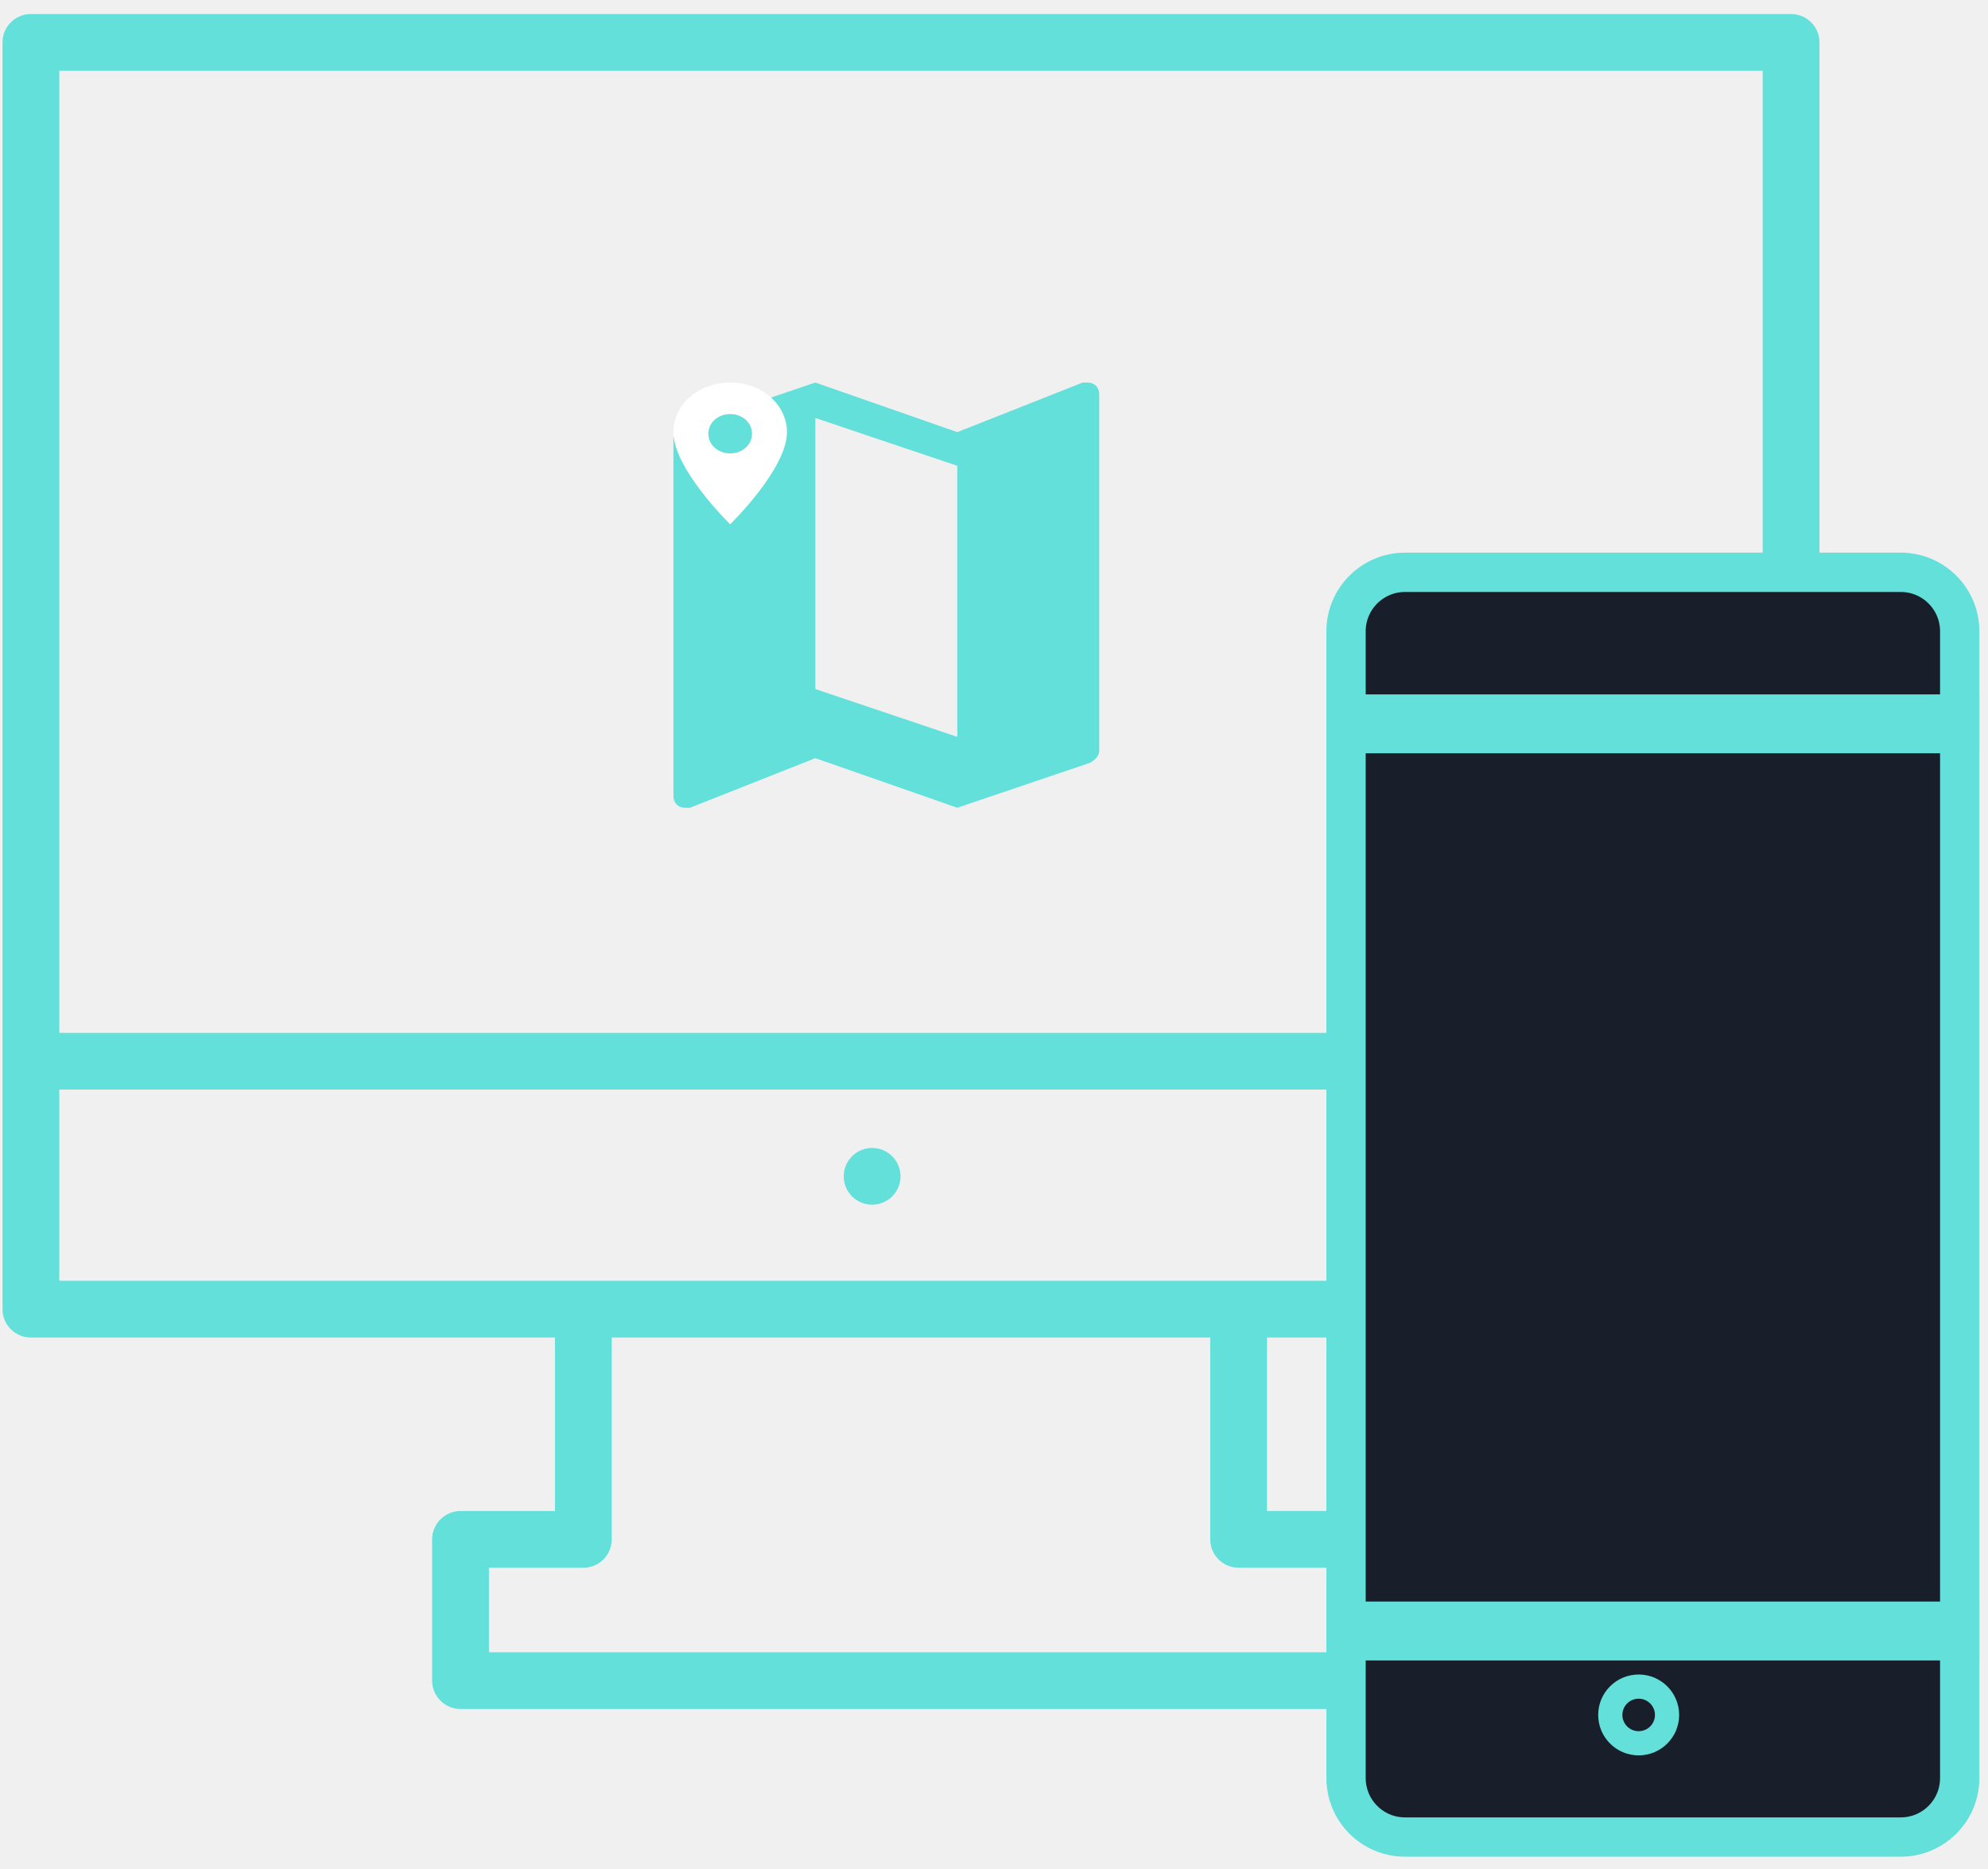
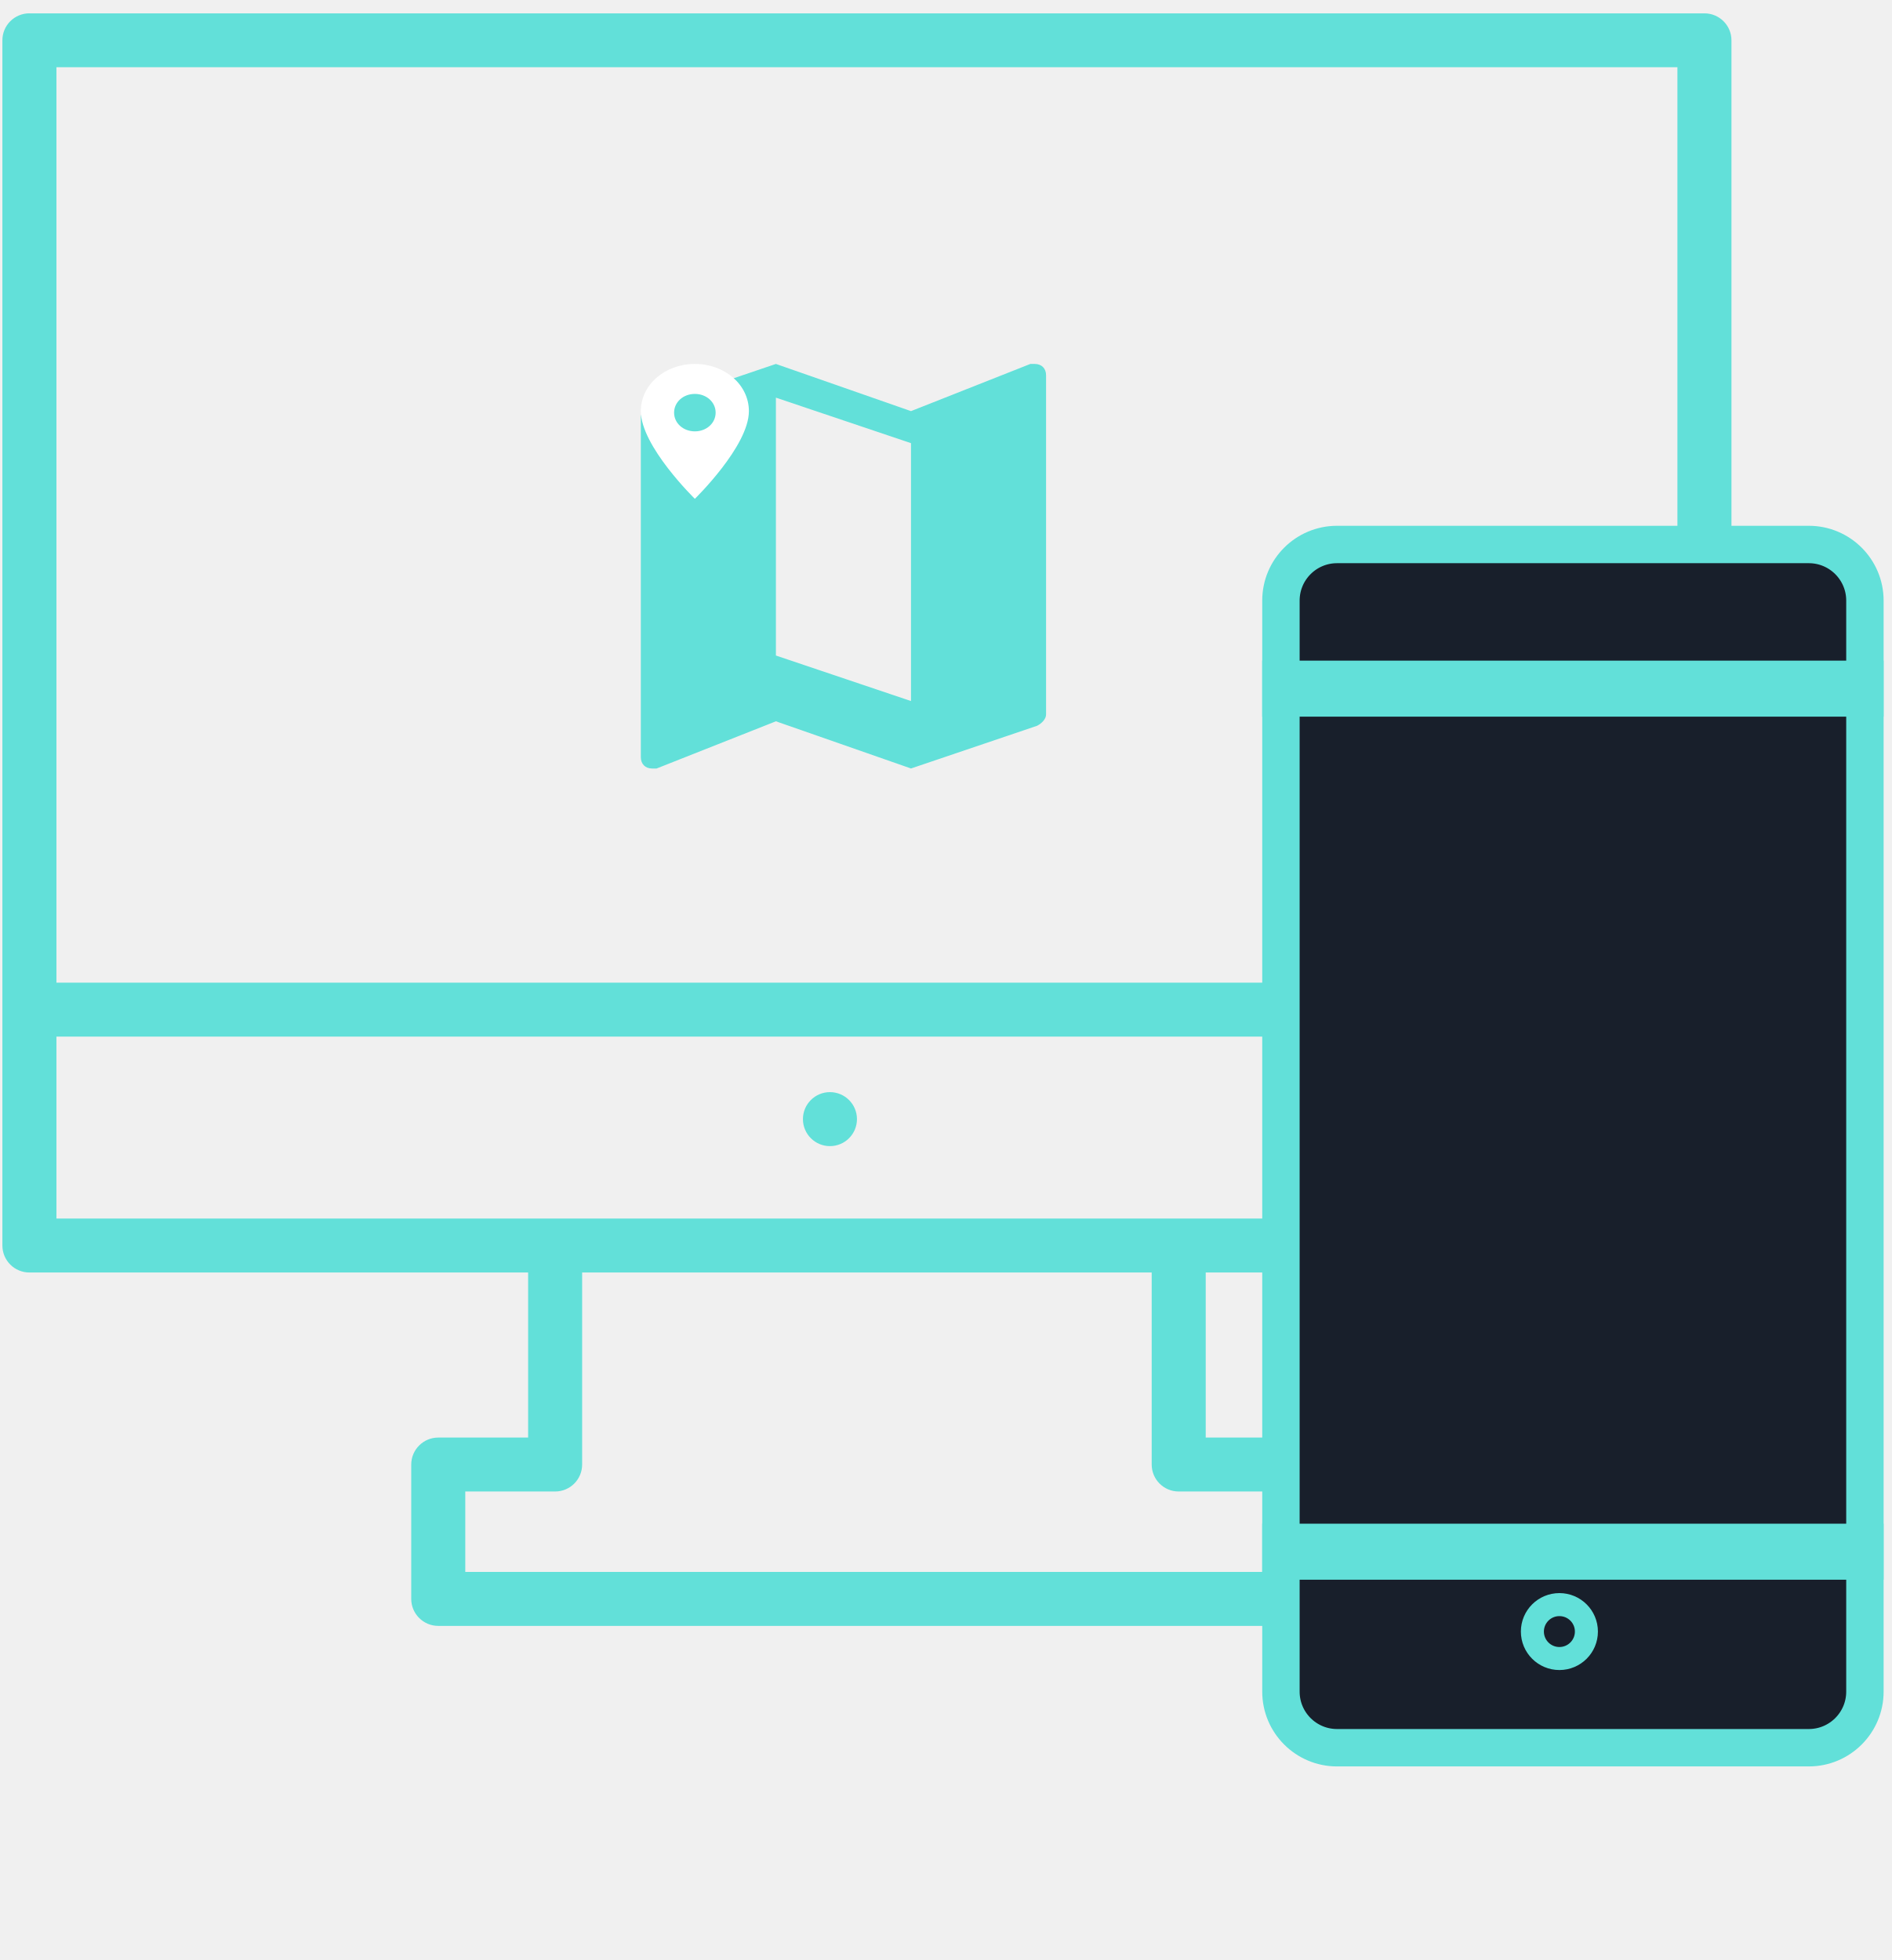
- <svg xmlns="http://www.w3.org/2000/svg" width="83" height="78">
+ <svg xmlns="http://www.w3.org/2000/svg" width="83" height="86">
  <g fill="none" fill-rule="evenodd">
    <path d="M2.476 53.466h71.117v-7.983H2.476v7.983zm49.237 11.977h3.943v3.529H20.413v-3.529h3.942c.656 0 1.185-.529 1.185-1.183v-8.427h24.988v8.427c0 .654.53 1.183 1.185 1.183zM2.476 43.116h71.117V2.95H2.476v40.165zM1.29.585C.635.585.105 1.114.105 1.768V54.65c0 .655.53 1.184 1.185 1.184h21.88v7.243h-3.943c-.655 0-1.185.532-1.185 1.184v5.895c0 .652.53 1.184 1.185 1.184h37.615c.654 0 1.185-.532 1.185-1.184V64.26c0-.652-.531-1.184-1.185-1.184h-3.944v-7.243h21.88c.655 0 1.186-.53 1.186-1.184V1.77c0-.655-.531-1.184-1.185-1.184H1.29z" fill="#62E0D9" />
    <path d="M36.412 47.92c-.654 0-1.185.53-1.185 1.184a1.185 1.185 0 0 0 2.37 0c0-.653-.531-1.184-1.185-1.184" fill="#62E0D9" />
    <g transform="translate(55.377 23.07)" stroke="#62E0D9">
      <rect stroke-width="1.641" fill="#181F2B" x=".821" y=".821" width="25.621" height="52.795" rx="2.462" />
      <path stroke-width="1.458" fill="#FFF" d="M.729 6.646h25.803v1H.729zM.729 44.515h25.803v1H.729z" />
      <ellipse stroke-width="1.01" cx="13.038" cy="48.519" rx="1.185" ry="1.183" />
    </g>
    <g>
      <path d="M45.4 15.969h-.197l-5.235 2.07-5.927-2.07-5.531 1.874c-.198.098-.395.197-.395.493v14.89c0 .297.197.494.494.494h.197l5.235-2.071 5.927 2.07 5.531-1.873c.198-.099.395-.296.395-.493V16.462c0-.296-.197-.493-.494-.493zM39.968 30.76l-5.927-1.997V17.448l5.927 1.997v11.316z" fill="#62E0D9" />
      <path d="M30.485 15.969c-1.32 0-2.37.917-2.37 2.07 0 1.54 2.37 3.847 2.37 3.847s2.371-2.308 2.371-3.846c0-1.154-1.05-2.071-2.37-2.071zm0 2.958c-.51 0-.911-.361-.911-.821 0-.46.4-.822.911-.822s.912.361.912.822c0 .46-.401.821-.912.821z" fill="#FFF" />
    </g>
  </g>
</svg>
